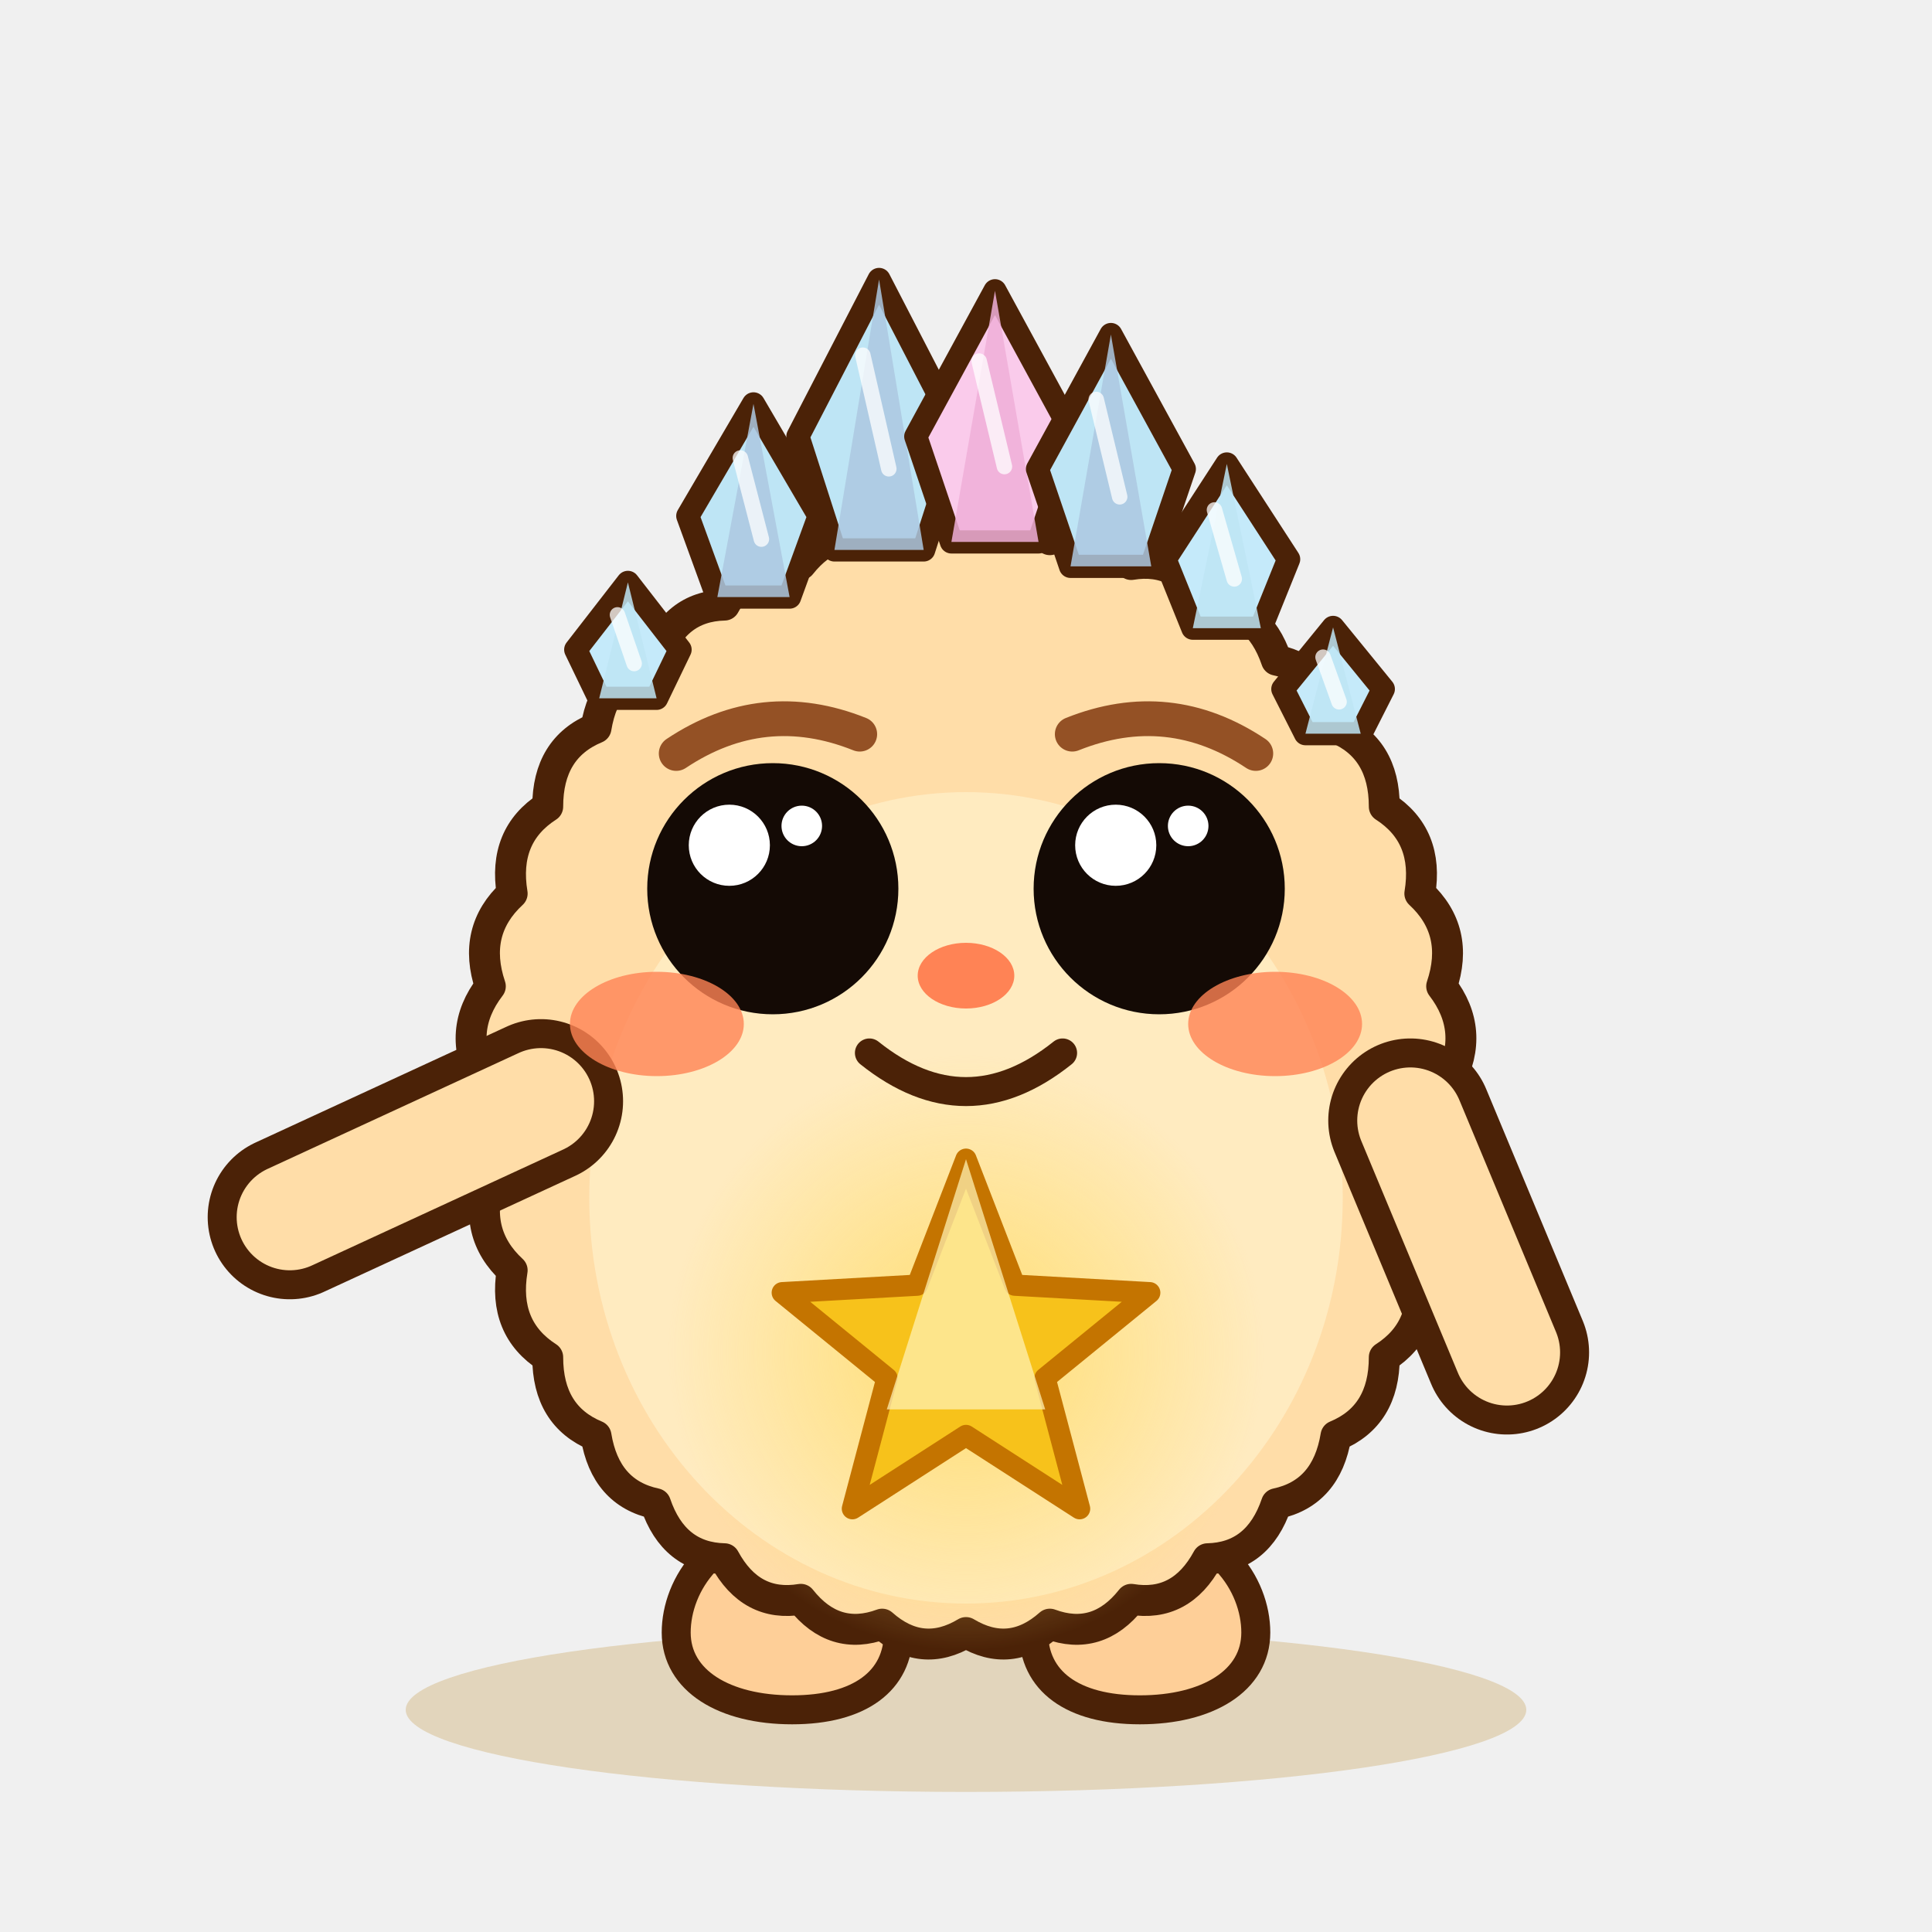
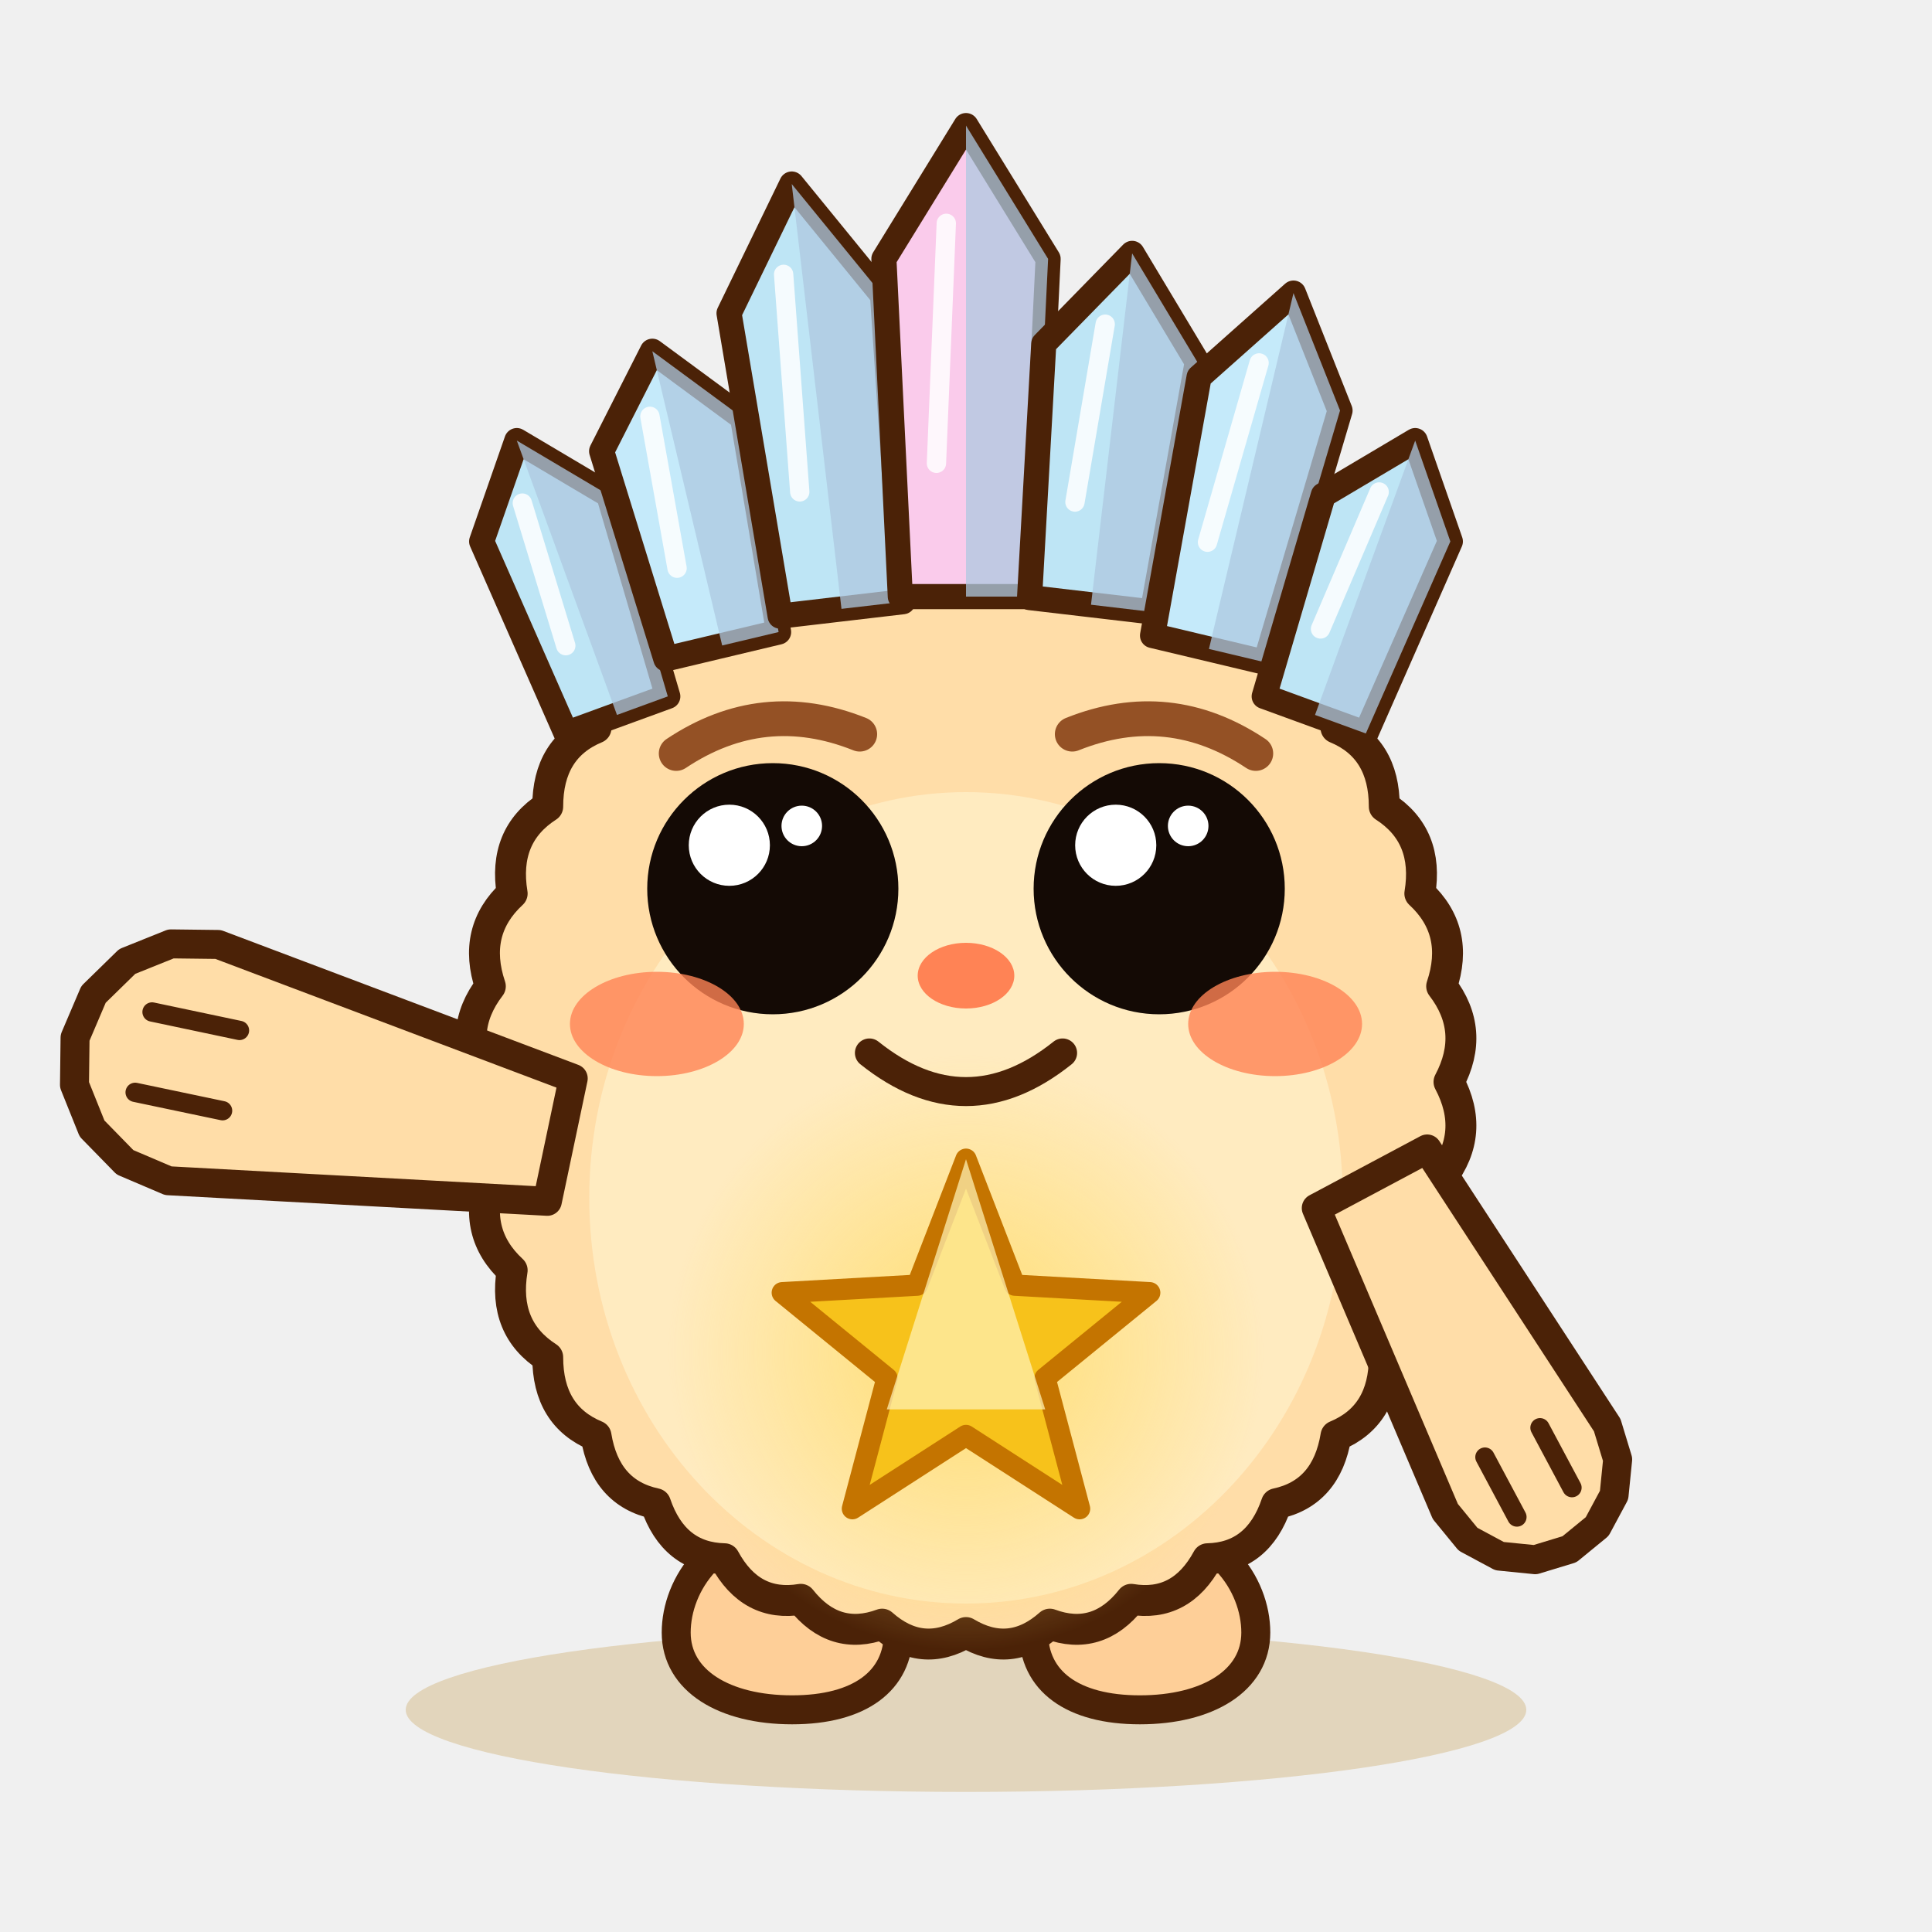
<svg xmlns="http://www.w3.org/2000/svg" viewBox="0 0 200 200" width="200" height="200" role="img" aria-label="Gobi qui aide">
  <g id="gobi-corps">
    <defs>
      <radialGradient id="halo-coeur" cx="50%" cy="50%" r="50%">
        <stop offset="0%" stop-color="#FFDD6D" stop-opacity="0.95" />
        <stop offset="100%" stop-color="#FFDD6D" stop-opacity="0" />
      </radialGradient>
    </defs>
    <ellipse id="ombre-au-sol" cx="100" cy="177" rx="58" ry="8.5" fill="#D4BA87" opacity="0.5" />
    <path id="pied-gauche" d="M82,158 C74,158 70,164 70,169 C70,174 75,177 82,177 C89,177 93,174 93,169 C93,164 90,158 82,158 Z" fill="#FECF98" stroke="#4B2207" stroke-width="3" stroke-linejoin="round" />
    <path id="pied-droit" d="M118,158 C110,158 107,164 107,169 C107,174 111,177 118,177 C125,177 130,174 130,169 C130,164 126,158 118,158 Z" fill="#FECF98" stroke="#4B2207" stroke-width="3" stroke-linejoin="round" />
    <path id="corps-fourrure" d="M100,55 Q104.59,52.24 108.68,55.87 Q113.62,54.04 117.1,58.44 Q122.26,57.58 125,62.64 Q130.24,62.76 132.14,68.34 Q137.33,69.44 138.3,75.36 Q143.3,77.43 143.3,83.5 Q147.97,86.5 146.98,92.5 Q151.17,96.37 149.24,102.1 Q152.8,106.73 150,112 Q152.8,117.27 149.24,121.9 Q151.17,127.63 146.98,131.5 Q147.97,137.5 143.3,140.5 Q143.3,146.57 138.3,148.64 Q137.33,154.56 132.14,155.66 Q130.24,161.24 125,161.36 Q122.26,166.42 117.1,165.56 Q113.62,169.96 108.68,168.13 Q104.59,171.76 100,169 Q95.41,171.76 91.32,168.13 Q86.38,169.96 82.9,165.56 Q77.74,166.42 75,161.36 Q69.76,161.24 67.86,155.66 Q62.67,154.56 61.7,148.64 Q56.7,146.57 56.7,140.5 Q52.03,137.5 53.02,131.5 Q48.83,127.63 50.76,121.9 Q47.2,117.27 50,112 Q47.2,106.73 50.76,102.1 Q48.83,96.37 53.02,92.5 Q52.03,86.5 56.7,83.5 Q56.7,77.43 61.7,75.36 Q62.67,69.44 67.86,68.34 Q69.76,62.76 75,62.64 Q77.74,57.58 82.9,58.44 Q86.38,54.04 91.32,55.87 Q95.41,52.24 100,55 Z" fill="#FFDDA8" stroke="#4B2207" stroke-width="3.2" stroke-linejoin="round" />
    <ellipse id="corps-ventre" cx="100" cy="124" rx="39" ry="42" fill="#FFECC3" opacity="0.9" />
    <g id="coeur-de-pierre">
      <circle id="coeur-halo" cx="100" cy="140" r="31" fill="url(#halo-coeur)" />
      <path id="coeur-etoile" d="M100,120 L105.05,133.04 L119.02,133.82 L108.18,142.66 L111.76,156.18 L100,148.6 L88.24,156.18 L91.82,142.66 L80.98,133.82 L94.95,133.04 Z" fill="#F7C21B" stroke="#C47400" stroke-width="2.2" stroke-linejoin="round" />
      <path id="coeur-facette" d="M100,120 L108.2,145.9 L91.8,145.9 Z" fill="#FFF0B0" opacity="0.75" />
    </g>
  </g>
  <g id="gobi-parure">
-     <path d="M65,60.29 L70.4,67.25 L67.97,72.29 L62.03,72.29 L59.6,67.25 Z" fill="#C5EAFA" stroke="#4B2207" stroke-width="2.4" stroke-linejoin="round" />
-     <path d="M65,60.29 L67.97,72.29 L62.03,72.29 Z" fill="#BEE5F5" stroke="none" opacity="0.85" />
-     <path d="M63.92,63.65 L65.65,68.69" stroke="#FFFFFF" stroke-width="1.6" stroke-linecap="round" opacity="0.75" fill="none" />
-     <path d="M78,41.81 L84.8,53.41 L81.74,61.81 L74.26,61.81 L71.2,53.41 Z" fill="#BEE5F5" stroke="#4B2207" stroke-width="2.4" stroke-linejoin="round" />
-     <path d="M78,41.81 L81.74,61.81 L74.26,61.81 Z" fill="#ADC8E0" stroke="none" opacity="0.85" />
-     <path d="M76.64,47.41 L78.82,55.81" stroke="#FFFFFF" stroke-width="1.6" stroke-linecap="round" opacity="0.75" fill="none" />
-     <path d="M91,28.93 L99.4,45.17 L95.62,56.93 L86.38,56.93 L82.6,45.17 Z" fill="#BEE5F5" stroke="#4B2207" stroke-width="2.4" stroke-linejoin="round" />
-     <path d="M91,28.93 L95.62,56.93 L86.38,56.93 Z" fill="#ADC8E0" stroke="none" opacity="0.85" />
-     <path d="M89.32,36.77 L92.01,48.53" stroke="#FFFFFF" stroke-width="1.6" stroke-linecap="round" opacity="0.75" fill="none" />
-     <path d="M103,30.1 L111.2,45.18 L107.51,56.1 L98.49,56.1 L94.8,45.18 Z" fill="#FACBEB" stroke="#4B2207" stroke-width="2.4" stroke-linejoin="round" />
-     <path d="M103,30.1 L107.51,56.1 L98.49,56.1 Z" fill="#F0AFD8" stroke="none" opacity="0.85" />
-     <path d="M101.36,37.38 L103.98,48.3" stroke="#FFFFFF" stroke-width="1.6" stroke-linecap="round" opacity="0.75" fill="none" />
-     <path d="M115,34.63 L122.6,48.55 L119.18,58.63 L110.82,58.63 L107.4,48.55 Z" fill="#BEE5F5" stroke="#4B2207" stroke-width="2.4" stroke-linejoin="round" />
-     <path d="M115,34.63 L119.18,58.63 L110.82,58.63 Z" fill="#ADC8E0" stroke="none" opacity="0.85" />
-     <path d="M113.48,41.35 L115.91,51.43" stroke="#FFFFFF" stroke-width="1.6" stroke-linecap="round" opacity="0.75" fill="none" />
-     <path d="M127,48.03 L133.4,57.89 L130.52,65.03 L123.48,65.03 L120.6,57.89 Z" fill="#C5EAFA" stroke="#4B2207" stroke-width="2.4" stroke-linejoin="round" />
-     <path d="M127,48.03 L130.52,65.03 L123.48,65.03 Z" fill="#BEE5F5" stroke="none" opacity="0.85" />
-     <path d="M125.72,52.79 L127.77,59.93" stroke="#FFFFFF" stroke-width="1.6" stroke-linecap="round" opacity="0.75" fill="none" />
-     <path d="M138,64.95 L143.2,71.33 L140.86,75.95 L135.14,75.95 L132.8,71.33 Z" fill="#C5EAFA" stroke="#4B2207" stroke-width="2.4" stroke-linejoin="round" />
-     <path d="M138,64.95 L140.86,75.95 L135.14,75.95 Z" fill="#BEE5F5" stroke="none" opacity="0.85" />
-     <path d="M136.96,68.03 L138.62,72.65" stroke="#FFFFFF" stroke-width="1.6" stroke-linecap="round" opacity="0.75" fill="none" />
+     <path d="M53.5,45.61 L63.01,51.25 L69.13,72.09 L58.61,75.93 L49.86,56.05 Z" fill="#BEE5F5" stroke="#4B2207" stroke-width="2.6" stroke-linejoin="round" />
+     <path d="M53.5,45.61 L63.01,51.25 L69.13,72.09 L63.87,74.01 Z" fill="#ADC8E0" stroke="none" opacity="0.75" />
+     <path d="M54.07,52.08 L58.57,66.84" stroke="#FFFFFF" stroke-width="2" stroke-linecap="round" opacity="0.85" fill="none" />
+     <path d="M67.53,36.36 L76.87,43.24 L80.6,65.43 L68.93,68.21 L62.28,46.71 Z" fill="#C5EAFA" stroke="#4B2207" stroke-width="2.6" stroke-linejoin="round" />
+     <path d="M67.53,36.36 L76.87,43.24 L80.6,65.43 L74.76,66.82 Z" fill="#ADC8E0" stroke="none" opacity="0.75" />
+     <path d="M67.28,43.1 L70.09,58.82" stroke="#FFFFFF" stroke-width="2" stroke-linecap="round" opacity="0.85" fill="none" />
+     <path d="M81.96,19.05 L91.36,30.57 L93.47,62.29 L80.76,63.78 L75.47,32.43 Z" fill="#BEE5F5" stroke="#4B2207" stroke-width="2.6" stroke-linejoin="round" />
+     <path d="M81.96,19.05 L91.36,30.57 L93.47,62.29 L87.11,63.03 Z" fill="#ADC8E0" stroke="none" opacity="0.75" />
+     <path d="M81.12,28.4 L82.79,50.92" stroke="#FFFFFF" stroke-width="2" stroke-linecap="round" opacity="0.85" fill="none" />
+     <path d="M100,13 L108.5,26.8 L106.8,61.76 L93.2,61.76 L91.5,26.8 Z" fill="#FACBEB" stroke="#4B2207" stroke-width="2.6" stroke-linejoin="round" />
+     <path d="M100,13 L108.5,26.8 L106.8,61.76 L100,61.76 Z" fill="#ADC8E0" stroke="none" opacity="0.75" />
+     <path d="M97.96,23.12 L96.94,47.96" stroke="#FFFFFF" stroke-width="2" stroke-linecap="round" opacity="0.85" fill="none" />
+     <path d="M117.2,26.23 L123.94,37.46 L119.29,63.35 L106.58,61.86 L108.05,35.59 Z" fill="#BEE5F5" stroke="#4B2207" stroke-width="2.6" stroke-linejoin="round" />
+     <path d="M117.2,26.23 L123.94,37.46 L119.29,63.35 L112.94,62.6 Z" fill="#ADC8E0" stroke="none" opacity="0.75" />
+     <path d="M114.41,33.56 L111.28,51.97" stroke="#FFFFFF" stroke-width="2" stroke-linecap="round" opacity="0.85" fill="none" />
+     <path d="M133.9,30.34 L138.72,42.5 L130.99,68.57 L119.31,65.79 L124.13,39.03 Z" fill="#C5EAFA" stroke="#4B2207" stroke-width="2.6" stroke-linejoin="round" />
+     <path d="M133.9,30.34 L138.72,42.5 L130.99,68.57 L125.15,67.18 Z" fill="#ADC8E0" stroke="none" opacity="0.75" />
+     <path d="M130.34,37.57 L125,56.13" stroke="#FFFFFF" stroke-width="2" stroke-linecap="round" opacity="0.85" fill="none" />
+     <path d="M146.5,45.61 L150.14,56.05 L141.39,75.93 L130.87,72.09 L136.99,51.25 Z" fill="#BEE5F5" stroke="#4B2207" stroke-width="2.6" stroke-linejoin="round" />
+     <path d="M146.5,45.61 L150.14,56.05 L141.39,75.93 L136.13,74.01 Z" fill="#ADC8E0" stroke="none" opacity="0.75" />
+     <path d="M142.77,50.93 L136.7,65.11" stroke="#FFFFFF" stroke-width="2" stroke-linecap="round" opacity="0.85" fill="none" />
  </g>
  <g id="gobi-bras">
-     <path d="M56,114 L30,126" stroke="#4B2207" stroke-width="17" stroke-linecap="round" fill="none" />
-     <path d="M146,116 L156,140" stroke="#4B2207" stroke-width="17" stroke-linecap="round" fill="none" />
-     <path d="M56,114 L30,126" stroke="#FFDDA8" stroke-width="11" stroke-linecap="round" fill="none" />
-     <path d="M146,116 L156,140" stroke="#FFDDA8" stroke-width="11" stroke-linecap="round" fill="none" />
+     <path d="M59.34,111.64 L22.58,97.77 L17.7,97.71 L13.17,99.53 L9.68,102.94 L7.77,107.42 L7.71,112.3 L9.53,116.83 L12.94,120.32 L17.42,122.23 L56.66,124.36 Z" fill="#FFDDA8" stroke="#4B2207" stroke-width="3" stroke-linejoin="round" />
+     <path d="M15.74,104.76 L24.79,106.67 M13.99,113.08 L23.04,114.98" stroke="#4B2207" stroke-width="2" stroke-linecap="round" fill="none" />
+     <path d="M136.26,125.06 L149.62,156.47 L151.97,159.34 L155.23,161.09 L158.92,161.46 L162.47,160.38 L165.34,158.03 L167.09,154.77 L167.46,151.08 L166.38,147.53 L147.74,118.94 Z" fill="#FFDDA8" stroke="#4B2207" stroke-width="3" stroke-linejoin="round" />
+     <path d="M157.03,157.04 L153.72,150.84 M162.73,154 L159.42,147.8" stroke="#4B2207" stroke-width="2" stroke-linecap="round" fill="none" />
  </g>
  <g id="gobi-visage">
    <path d="M70,78 Q79,72 89,76" stroke="#945125" stroke-width="3.6" stroke-linecap="round" fill="none" />
    <path d="M111,76 Q121,72 130,78" stroke="#945125" stroke-width="3.6" stroke-linecap="round" fill="none" />
    <circle cx="80" cy="92" r="13" fill="#140A05" />
    <circle cx="120" cy="92" r="13" fill="#140A05" />
    <circle cx="75.5" cy="87.5" r="4.2" fill="#FFFFFF" />
    <circle cx="83" cy="85.5" r="2.1" fill="#FFFFFF" />
    <circle cx="115.5" cy="87.5" r="4.2" fill="#FFFFFF" />
    <circle cx="123" cy="85.5" r="2.1" fill="#FFFFFF" />
    <ellipse cx="68" cy="106" rx="9" ry="5.4" fill="#FF8355" opacity="0.8" />
    <ellipse cx="132" cy="106" rx="9" ry="5.4" fill="#FF8355" opacity="0.8" />
    <ellipse id="museau" cx="100" cy="101" rx="5" ry="3.4" fill="#FF8355" />
    <path id="bouche" d="M90,109 Q100,117 110,109" stroke="#4B2207" stroke-width="3" stroke-linecap="round" fill="none" />
  </g>
</svg>
